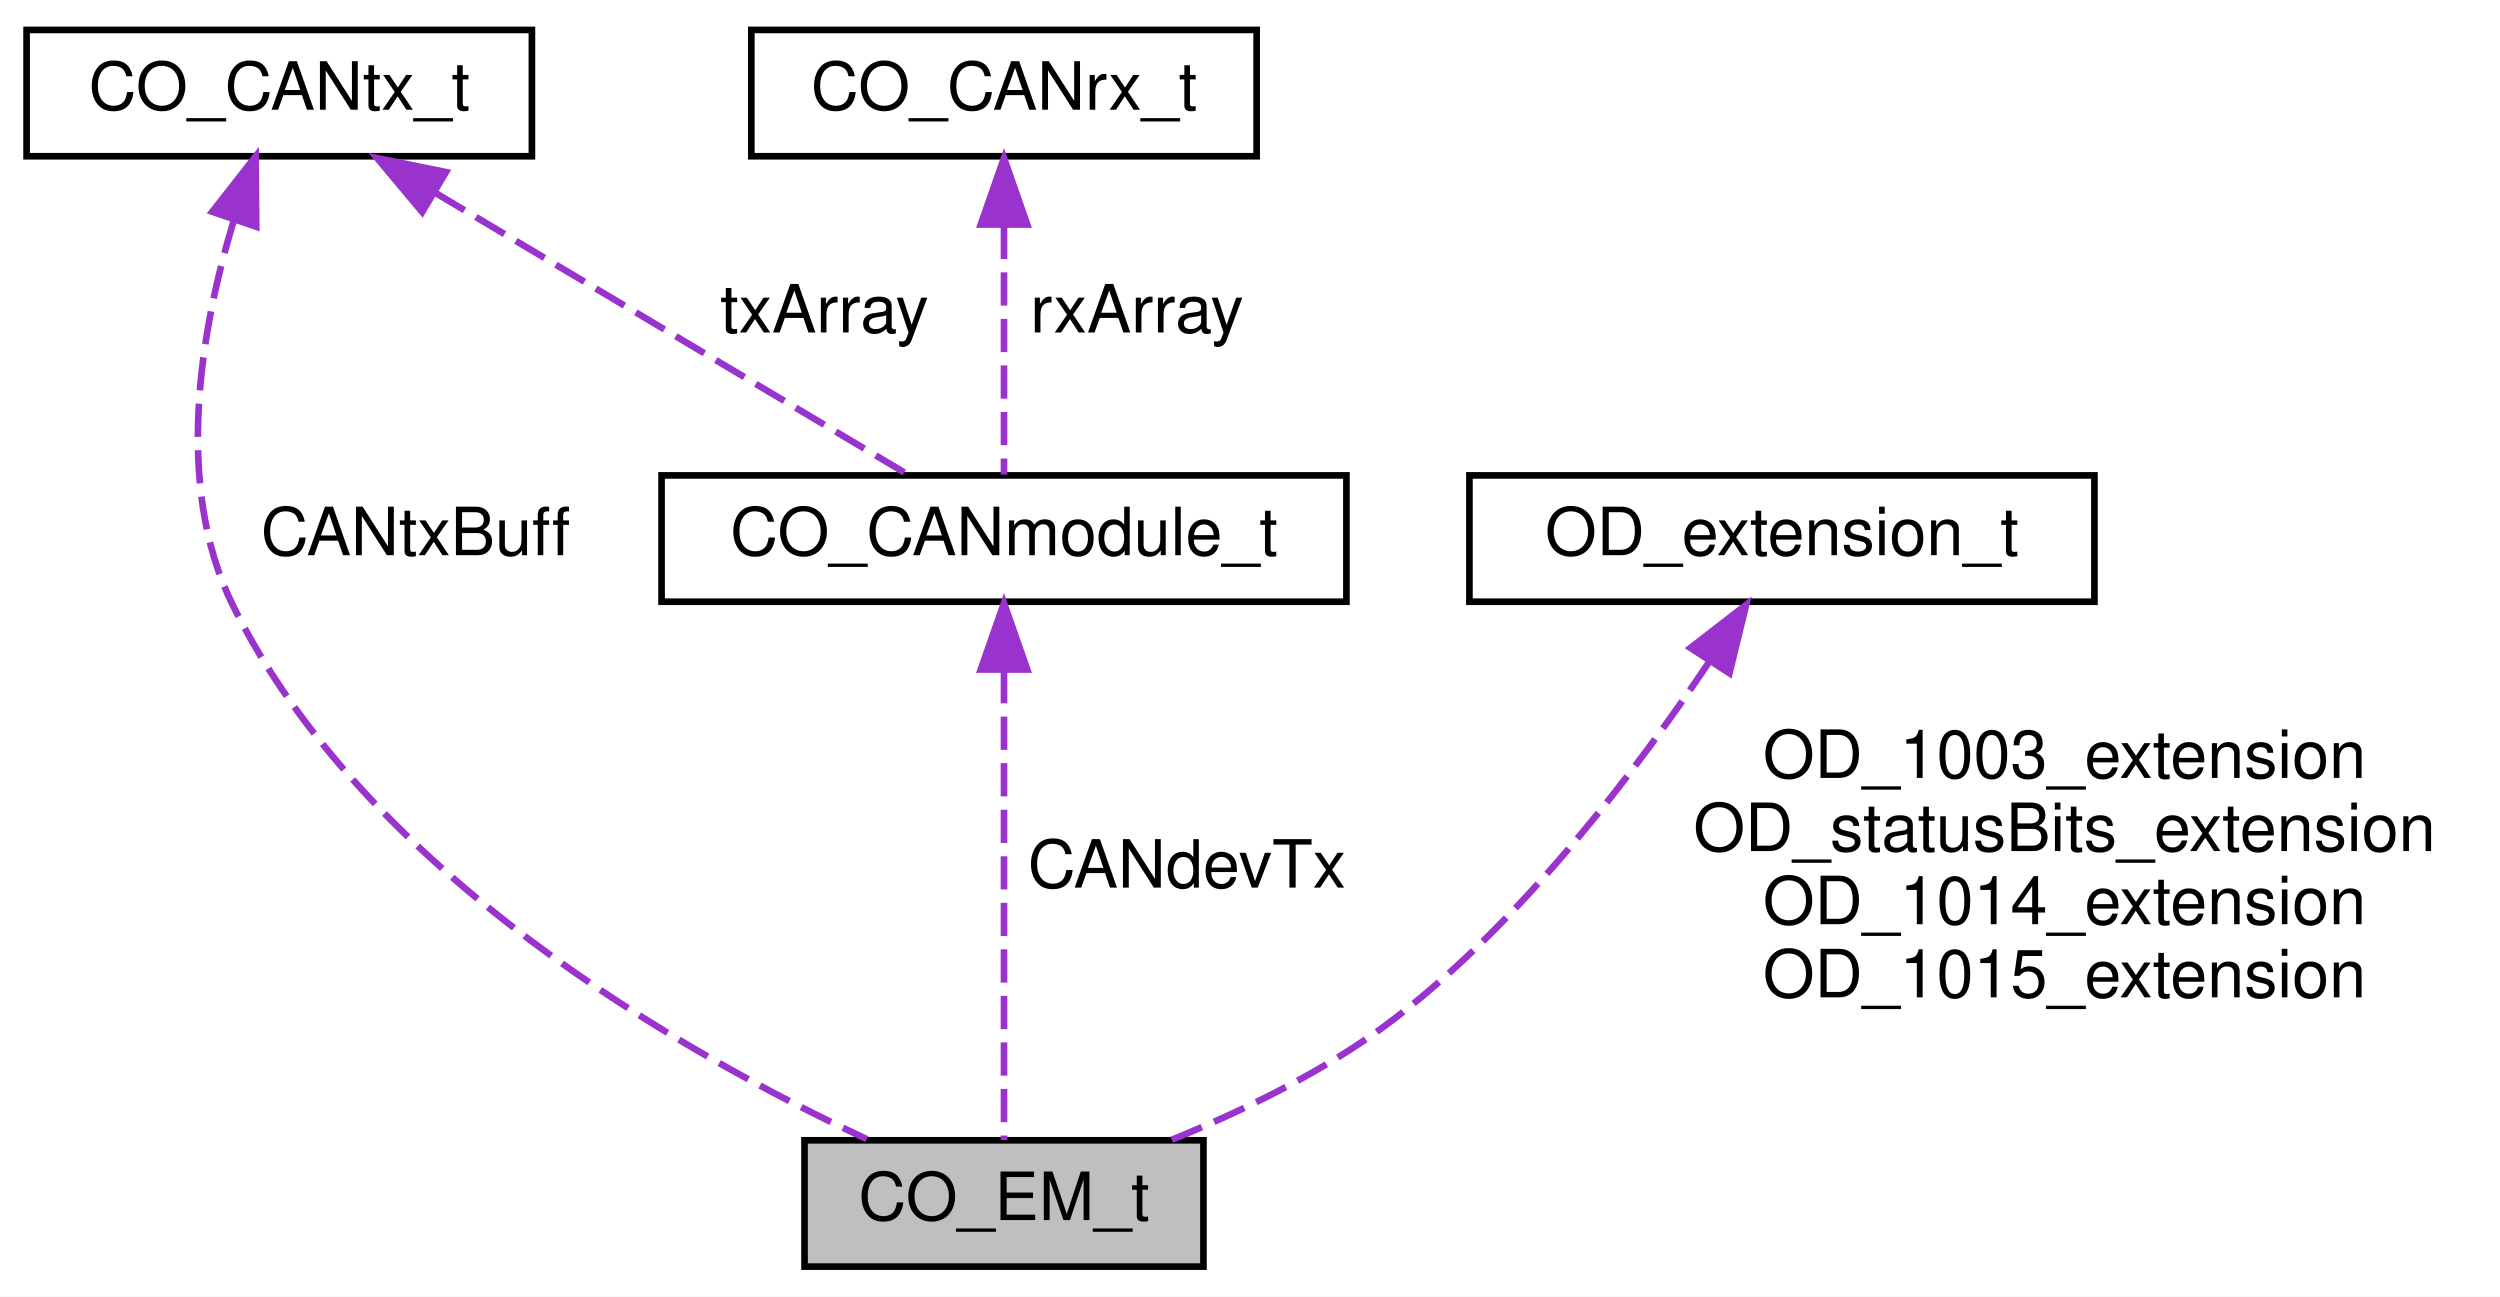
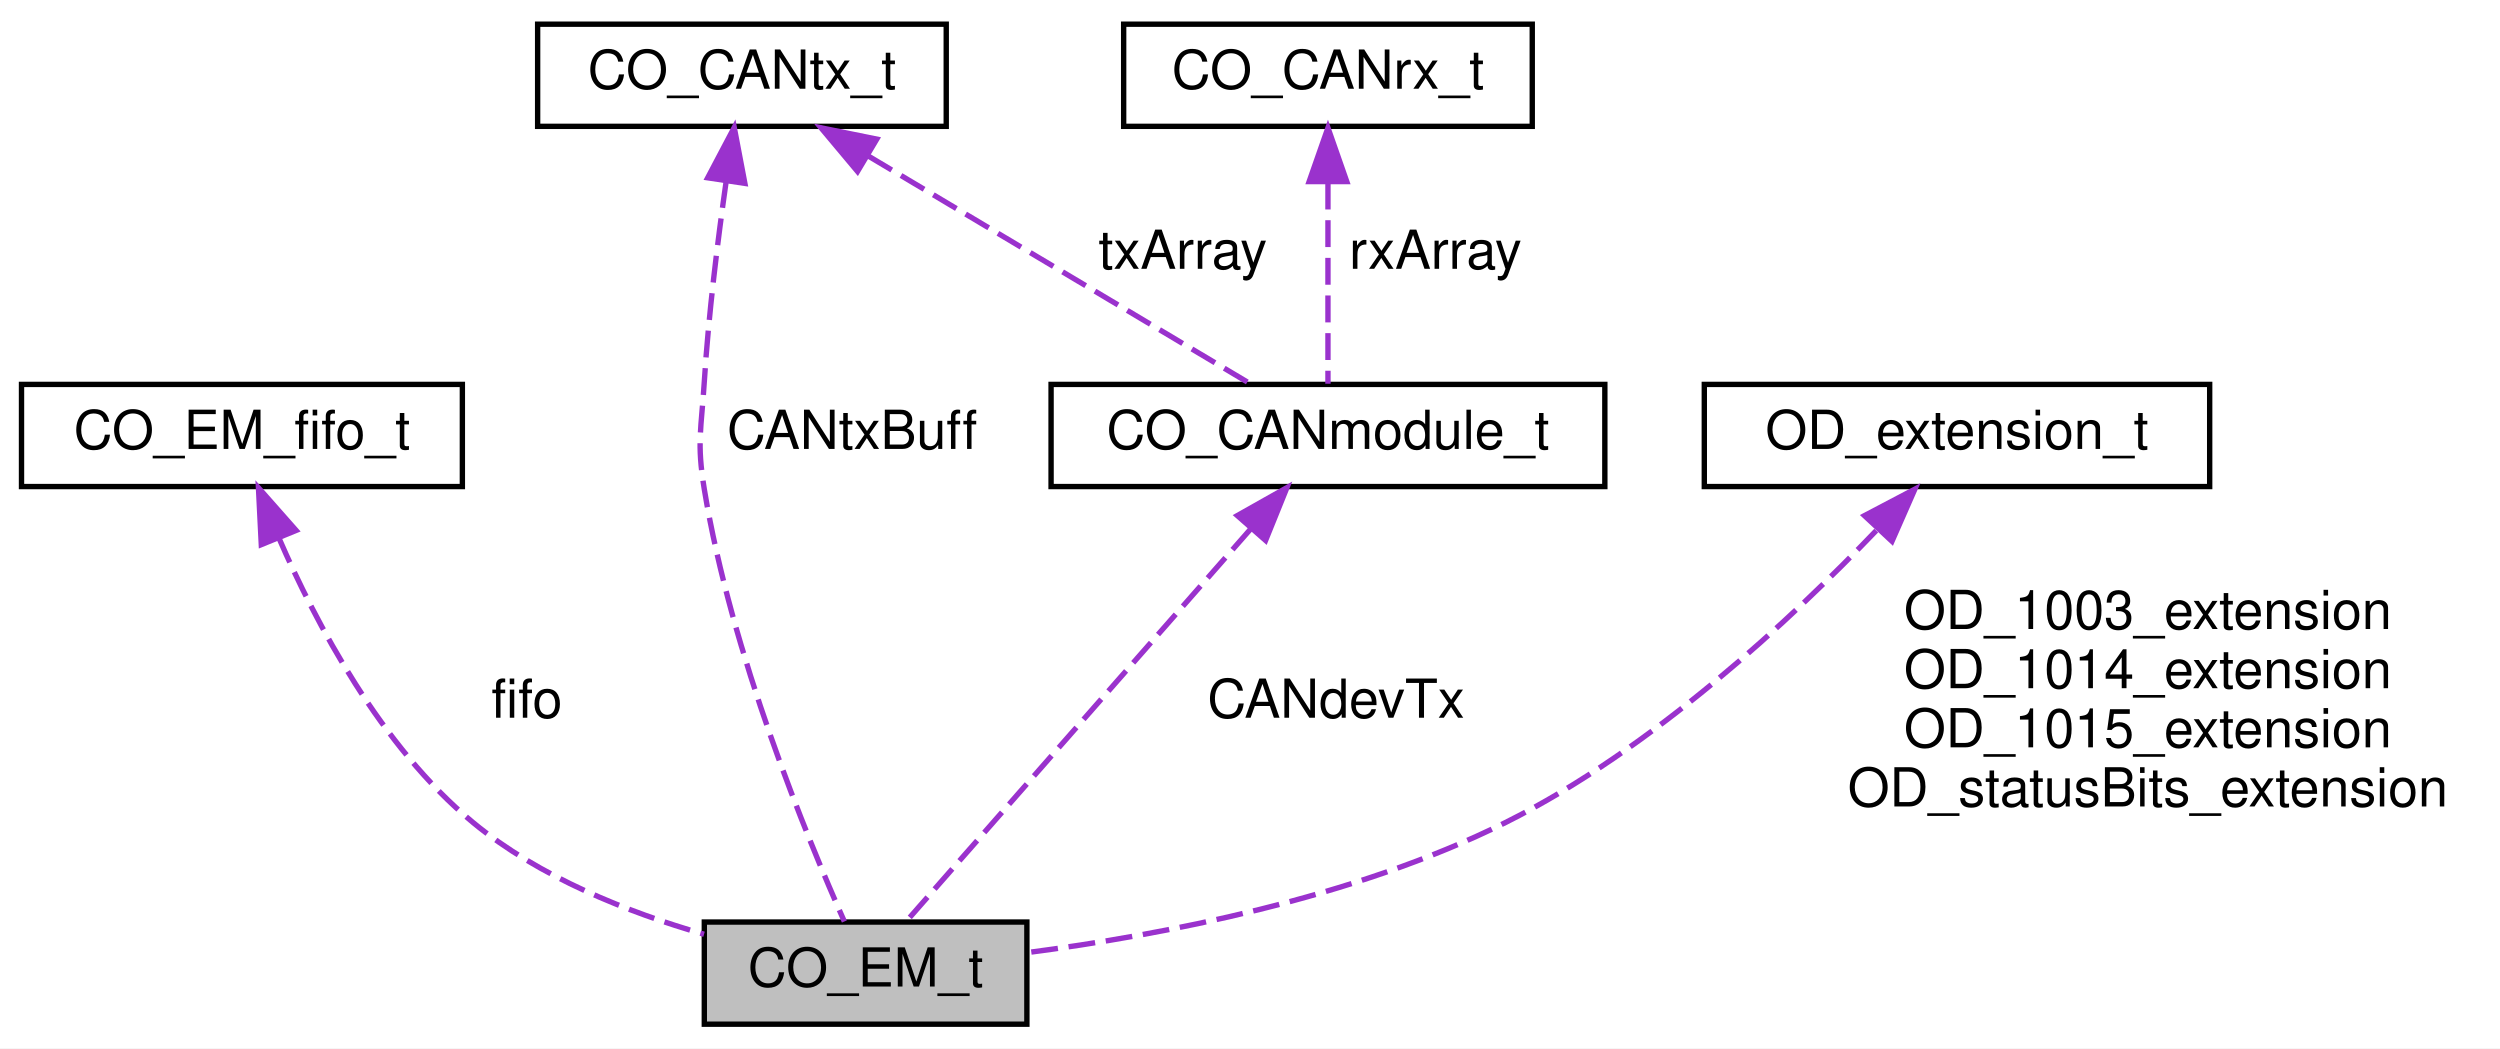
- <svg xmlns="http://www.w3.org/2000/svg" xmlns:xlink="http://www.w3.org/1999/xlink" width="376pt" height="195pt" viewBox="0.00 0.00 376.00 195.00">
+ <svg xmlns="http://www.w3.org/2000/svg" xmlns:xlink="http://www.w3.org/1999/xlink" width="465pt" height="195pt" viewBox="0.00 0.00 465.00 195.00">
  <g id="graph0" class="graph" transform="scale(1 1) rotate(0) translate(4 191)">
-     <polygon fill="white" stroke="transparent" points="-4,4 -4,-191 372,-191 372,4 -4,4" />
+     <polygon fill="white" stroke="transparent" points="-4,4 -4,-191 461,-191 461,4 -4,4" />
    <g id="node1" class="node">
      <g id="a_node1">
        <a xlink:title="Emergency object.">
-           <polygon fill="#bfbfbf" stroke="black" points="117,-0.5 117,-19.5 177,-19.5 177,-0.5 117,-0.5" />
-           <text text-anchor="middle" x="147" y="-7.5" font-family="Helvetica,sans-Serif" font-size="10.00">CO_EM_t</text>
+           <polygon fill="#bfbfbf" stroke="black" points="127,-0.5 127,-19.5 187,-19.5 187,-0.5 127,-0.5" />
+           <text text-anchor="middle" x="157" y="-7.5" font-family="Helvetica,sans-Serif" font-size="10.00">CO_EM_t</text>
        </a>
      </g>
    </g>
    <g id="node2" class="node">
      <g id="a_node2">
-         <a xlink:href="structCO__CANtx__t.html" target="_top" xlink:title="Configuration object for CAN transmit message for specific CANopenNode Object.">
-           <polygon fill="white" stroke="black" points="0,-167.5 0,-186.5 76,-186.5 76,-167.5 0,-167.5" />
-           <text text-anchor="middle" x="38" y="-174.5" font-family="Helvetica,sans-Serif" font-size="10.00">CO_CANtx_t</text>
+         <a xlink:href="structCO__EM__fifo__t.html" target="_top" xlink:title="Fifo buffer for emergency producer and error history.">
+           <polygon fill="white" stroke="black" points="0,-100.5 0,-119.5 82,-119.5 82,-100.5 0,-100.5" />
+           <text text-anchor="middle" x="41" y="-107.5" font-family="Helvetica,sans-Serif" font-size="10.00">CO_EM_fifo_t</text>
        </a>
      </g>
    </g>
    <g id="edge1" class="edge">
-       <path fill="none" stroke="#9a32cd" stroke-dasharray="5,2" d="M31.13,-157.74C26.27,-141.7 22.05,-118.15 31,-100 50.87,-59.71 98.72,-32.58 126.36,-19.68" />
-       <polygon fill="#9a32cd" stroke="#9a32cd" points="27.92,-159.15 34.45,-167.49 34.54,-156.9 27.92,-159.15" />
-       <text text-anchor="middle" x="58.5" y="-107.5" font-family="Helvetica,sans-Serif" font-size="10.00"> CANtxBuff</text>
+       <path fill="none" stroke="#9a32cd" stroke-dasharray="5,2" d="M47.86,-90.97C54.77,-75.02 66.86,-52.15 84,-38 96.29,-27.85 112.77,-21.32 126.95,-17.23" />
+       <polygon fill="#9a32cd" stroke="#9a32cd" points="44.6,-89.7 44.07,-100.28 51.08,-92.34 44.6,-89.7" />
+       <text text-anchor="middle" x="94" y="-57.5" font-family="Helvetica,sans-Serif" font-size="10.00"> fifo</text>
    </g>
    <g id="node3" class="node">
      <g id="a_node3">
-         <a xlink:href="structCO__CANmodule__t.html" target="_top" xlink:title="Complete CAN module object.">
-           <polygon fill="white" stroke="black" points="95.5,-100.5 95.5,-119.5 198.5,-119.5 198.5,-100.5 95.5,-100.5" />
-           <text text-anchor="middle" x="147" y="-107.5" font-family="Helvetica,sans-Serif" font-size="10.00">CO_CANmodule_t</text>
+         <a xlink:href="structCO__CANtx__t.html" target="_top" xlink:title="Configuration object for CAN transmit message for specific CANopenNode Object.">
+           <polygon fill="white" stroke="black" points="96,-167.5 96,-186.5 172,-186.5 172,-167.5 96,-167.5" />
+           <text text-anchor="middle" x="134" y="-174.5" font-family="Helvetica,sans-Serif" font-size="10.00">CO_CANtx_t</text>
        </a>
      </g>
    </g>
-     <g id="edge3" class="edge">
-       <path fill="none" stroke="#9a32cd" stroke-dasharray="5,2" d="M61.57,-161.94C83.16,-149.07 114.42,-130.43 132.53,-119.63" />
-       <polygon fill="#9a32cd" stroke="#9a32cd" points="59.5,-159.11 52.7,-167.23 63.08,-165.12 59.5,-159.11" />
-       <text text-anchor="middle" x="120" y="-141" font-family="Helvetica,sans-Serif" font-size="10.00"> txArray</text>
-     </g>
    <g id="edge2" class="edge">
-       <path fill="none" stroke="#9a32cd" stroke-dasharray="5,2" d="M147,-90.22C147,-68.95 147,-35.22 147,-19.54" />
-       <polygon fill="#9a32cd" stroke="#9a32cd" points="143.5,-90.3 147,-100.3 150.5,-90.3 143.5,-90.3" />
-       <text text-anchor="middle" x="174.5" y="-57.5" font-family="Helvetica,sans-Serif" font-size="10.00"> CANdevTx</text>
+       <path fill="none" stroke="#9a32cd" stroke-dasharray="5,2" d="M131.07,-157.3C129.52,-146.44 127.78,-132.48 127,-120 126.45,-111.13 125.56,-108.77 127,-100 132.01,-69.43 146.11,-35.21 153.05,-19.6" />
+       <polygon fill="#9a32cd" stroke="#9a32cd" points="127.63,-157.93 132.57,-167.3 134.55,-156.89 127.63,-157.93" />
+       <text text-anchor="middle" x="154.5" y="-107.5" font-family="Helvetica,sans-Serif" font-size="10.00"> CANtxBuff</text>
    </g>
    <g id="node4" class="node">
      <g id="a_node4">
-         <a xlink:href="structCO__CANrx__t.html" target="_top" xlink:title="Configuration object for CAN received message for specific CANopenNode Object.">
-           <polygon fill="white" stroke="black" points="109,-167.5 109,-186.5 185,-186.5 185,-167.5 109,-167.5" />
-           <text text-anchor="middle" x="147" y="-174.5" font-family="Helvetica,sans-Serif" font-size="10.00">CO_CANrx_t</text>
+         <a xlink:href="structCO__CANmodule__t.html" target="_top" xlink:title="Complete CAN module object.">
+           <polygon fill="white" stroke="black" points="191.5,-100.5 191.5,-119.5 294.5,-119.5 294.5,-100.5 191.5,-100.5" />
+           <text text-anchor="middle" x="243" y="-107.5" font-family="Helvetica,sans-Serif" font-size="10.00">CO_CANmodule_t</text>
        </a>
      </g>
    </g>
    <g id="edge4" class="edge">
-       <path fill="none" stroke="#9a32cd" stroke-dasharray="5,2" d="M147,-157.04C147,-144.67 147,-129.12 147,-119.63" />
-       <polygon fill="#9a32cd" stroke="#9a32cd" points="143.5,-157.23 147,-167.23 150.5,-157.23 143.5,-157.23" />
-       <text text-anchor="middle" x="167" y="-141" font-family="Helvetica,sans-Serif" font-size="10.00"> rxArray</text>
+       <path fill="none" stroke="#9a32cd" stroke-dasharray="5,2" d="M157.57,-161.94C179.16,-149.07 210.42,-130.43 228.53,-119.63" />
+       <polygon fill="#9a32cd" stroke="#9a32cd" points="155.5,-159.11 148.7,-167.23 159.08,-165.12 155.5,-159.11" />
+       <text text-anchor="middle" x="216" y="-141" font-family="Helvetica,sans-Serif" font-size="10.00"> txArray</text>
+     </g>
+     <g id="edge3" class="edge">
+       <path fill="none" stroke="#9a32cd" stroke-dasharray="5,2" d="M228.54,-92.52C210.06,-71.46 178.76,-35.8 164.49,-19.54" />
+       <polygon fill="#9a32cd" stroke="#9a32cd" points="226.14,-95.1 235.37,-100.3 231.4,-90.48 226.14,-95.1" />
+       <text text-anchor="middle" x="244.5" y="-57.5" font-family="Helvetica,sans-Serif" font-size="10.00"> CANdevTx</text>
    </g>
    <g id="node5" class="node">
      <g id="a_node5">
-         <a xlink:href="structOD__extension__t.html" target="_top" xlink:title="Extension of OD object, which can optionally be specified by application in initialization phase with...">
-           <polygon fill="white" stroke="black" points="217,-100.5 217,-119.5 311,-119.5 311,-100.5 217,-100.5" />
-           <text text-anchor="middle" x="264" y="-107.5" font-family="Helvetica,sans-Serif" font-size="10.00">OD_extension_t</text>
+         <a xlink:href="structCO__CANrx__t.html" target="_top" xlink:title="Configuration object for CAN received message for specific CANopenNode Object.">
+           <polygon fill="white" stroke="black" points="205,-167.5 205,-186.5 281,-186.5 281,-167.5 205,-167.5" />
+           <text text-anchor="middle" x="243" y="-174.5" font-family="Helvetica,sans-Serif" font-size="10.00">CO_CANrx_t</text>
        </a>
      </g>
    </g>
    <g id="edge5" class="edge">
-       <path fill="none" stroke="#9a32cd" stroke-dasharray="5,2" d="M252.96,-91.31C242.46,-75.64 225.41,-52.98 206,-38 195.92,-30.22 183.25,-24.05 172.23,-19.58" />
-       <polygon fill="#9a32cd" stroke="#9a32cd" points="250.24,-93.55 258.62,-100.04 256.11,-89.74 250.24,-93.55" />
-       <text text-anchor="middle" x="306.5" y="-74" font-family="Helvetica,sans-Serif" font-size="10.00"> OD_1003_extension</text>
-       <text text-anchor="middle" x="306.5" y="-63" font-family="Helvetica,sans-Serif" font-size="10.00">OD_statusBits_extension</text>
-       <text text-anchor="middle" x="306.5" y="-52" font-family="Helvetica,sans-Serif" font-size="10.00">OD_1014_extension</text>
-       <text text-anchor="middle" x="306.5" y="-41" font-family="Helvetica,sans-Serif" font-size="10.00">OD_1015_extension</text>
+       <path fill="none" stroke="#9a32cd" stroke-dasharray="5,2" d="M243,-157.04C243,-144.67 243,-129.12 243,-119.63" />
+       <polygon fill="#9a32cd" stroke="#9a32cd" points="239.5,-157.23 243,-167.23 246.5,-157.23 239.5,-157.23" />
+       <text text-anchor="middle" x="263" y="-141" font-family="Helvetica,sans-Serif" font-size="10.00"> rxArray</text>
+     </g>
+     <g id="node6" class="node">
+       <g id="a_node6">
+         <a xlink:href="structOD__extension__t.html" target="_top" xlink:title="Extension of OD object, which can optionally be specified by application in initialization phase with...">
+           <polygon fill="white" stroke="black" points="313,-100.5 313,-119.5 407,-119.5 407,-100.5 313,-100.5" />
+           <text text-anchor="middle" x="360" y="-107.5" font-family="Helvetica,sans-Serif" font-size="10.00">OD_extension_t</text>
+         </a>
+       </g>
+     </g>
+     <g id="edge6" class="edge">
+       <path fill="none" stroke="#9a32cd" stroke-dasharray="5,2" d="M344.98,-92.31C329.35,-75.99 303.36,-51.64 276,-38 247.75,-23.92 212.07,-17.08 187.18,-13.83" />
+       <polygon fill="#9a32cd" stroke="#9a32cd" points="342.79,-95.09 352.17,-100.02 347.91,-90.32 342.79,-95.09" />
+       <text text-anchor="middle" x="395.5" y="-74" font-family="Helvetica,sans-Serif" font-size="10.00"> OD_1003_extension</text>
+       <text text-anchor="middle" x="395.5" y="-63" font-family="Helvetica,sans-Serif" font-size="10.00">OD_1014_extension</text>
+       <text text-anchor="middle" x="395.5" y="-52" font-family="Helvetica,sans-Serif" font-size="10.00">OD_1015_extension</text>
+       <text text-anchor="middle" x="395.5" y="-41" font-family="Helvetica,sans-Serif" font-size="10.00">OD_statusBits_extension</text>
    </g>
  </g>
</svg>
